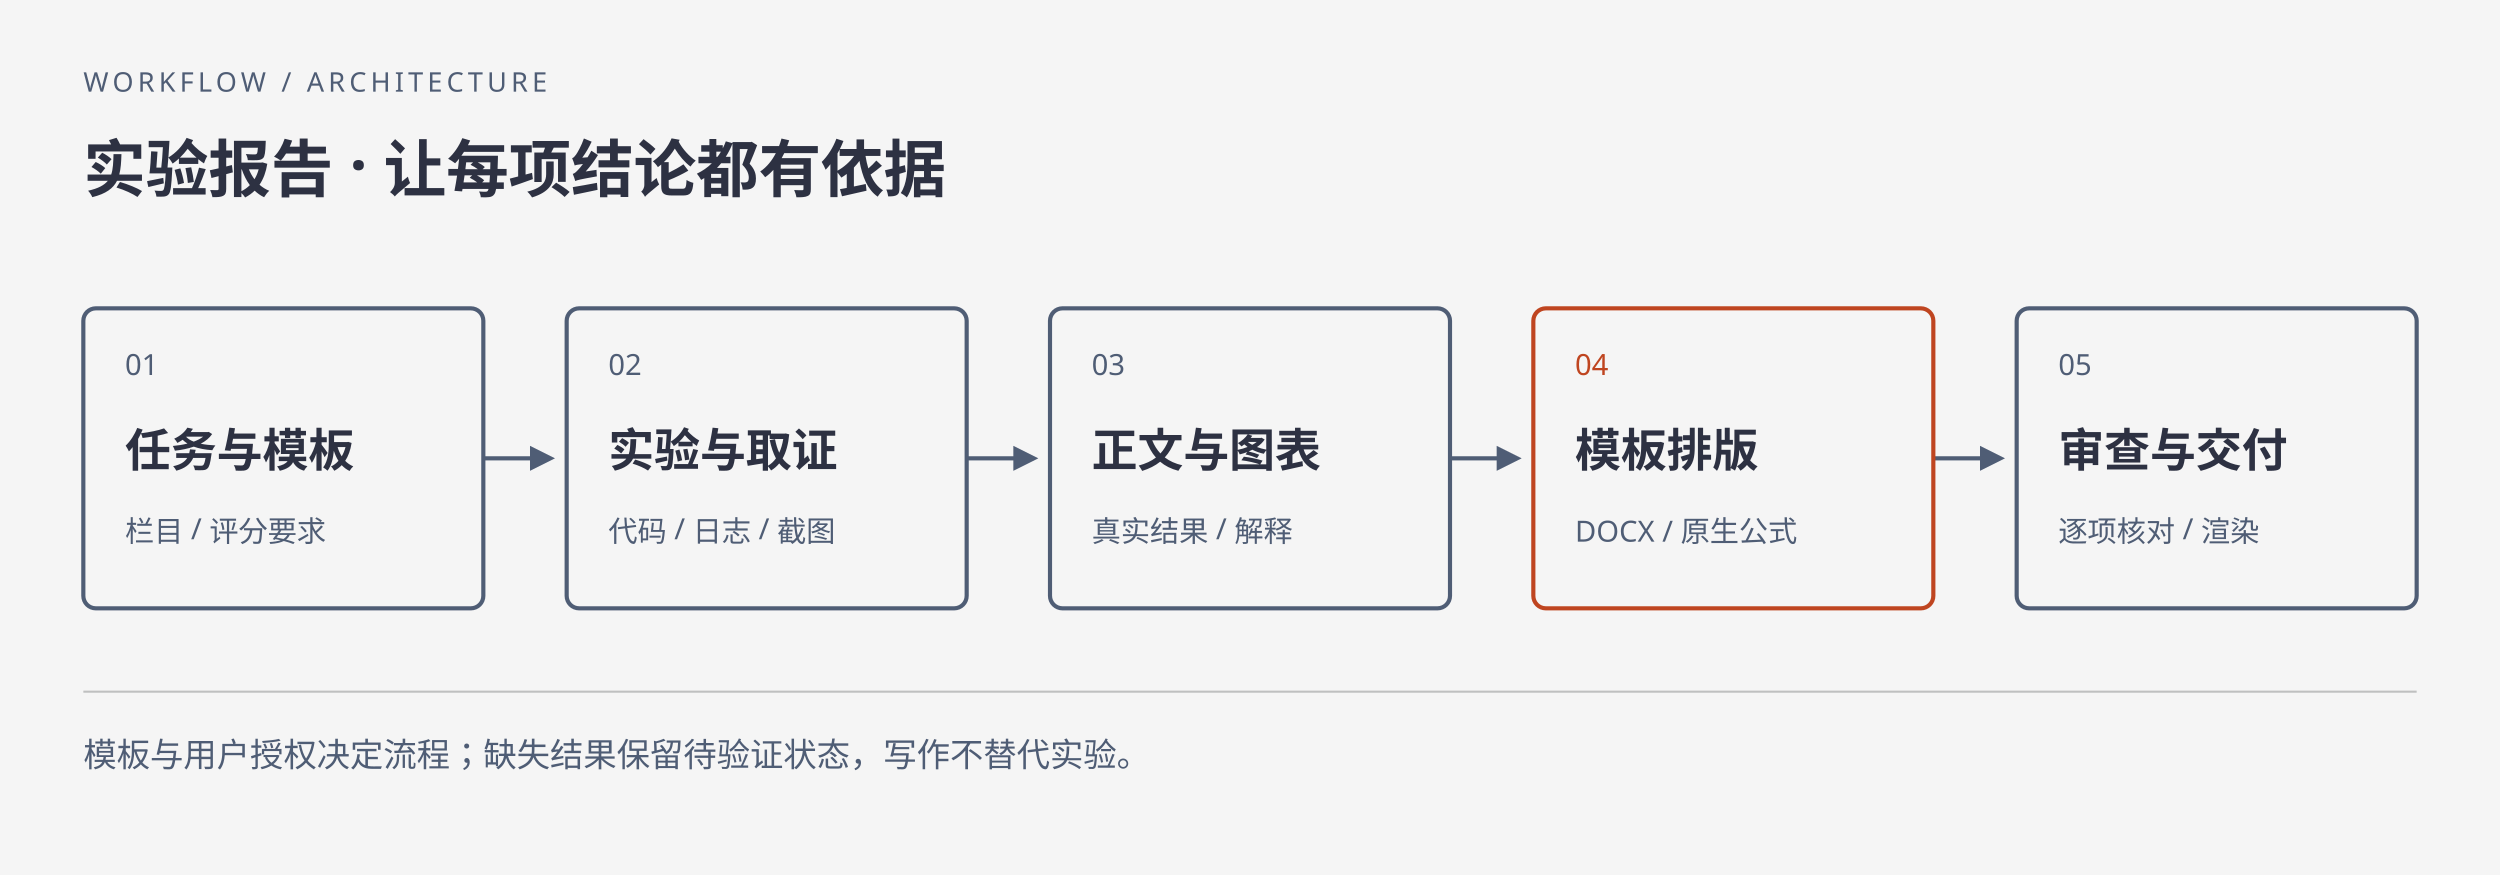
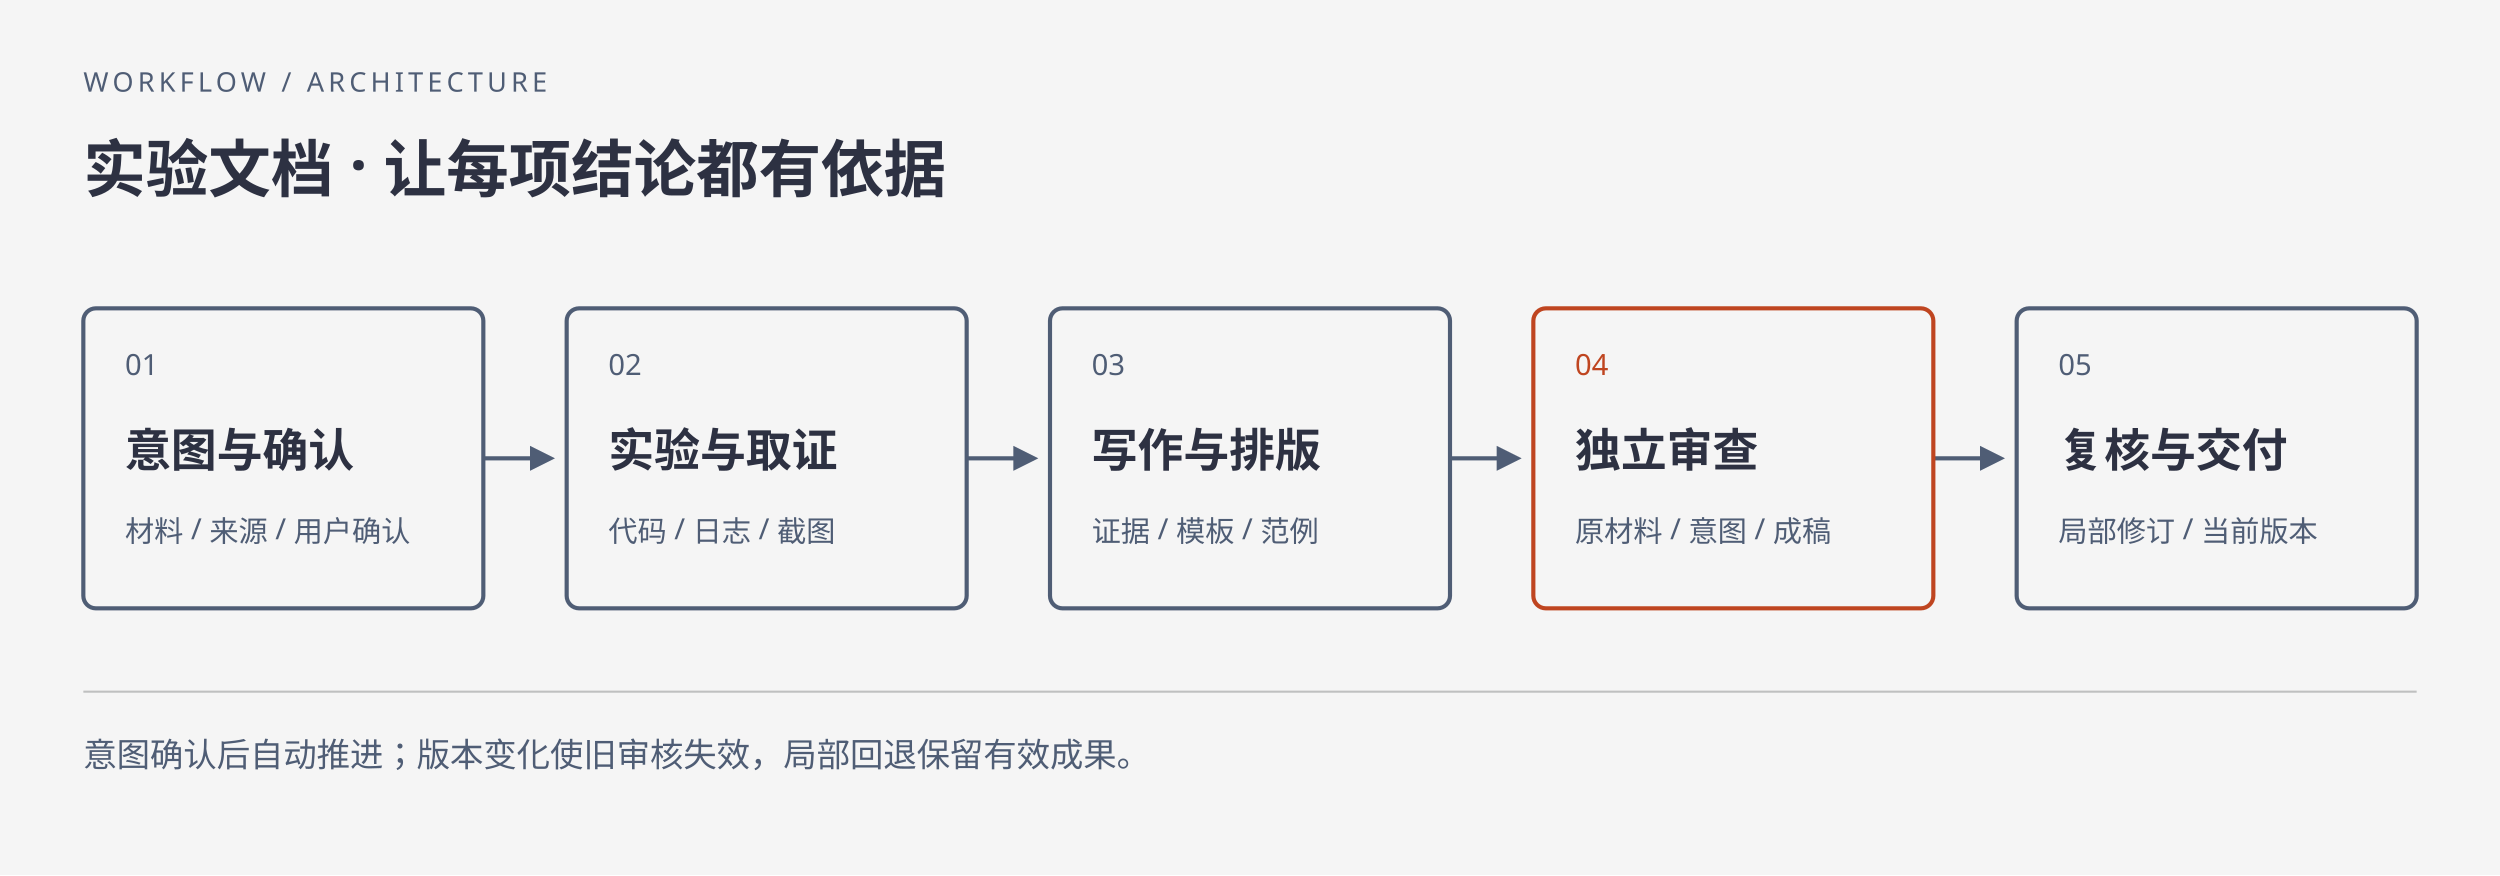
<svg xmlns="http://www.w3.org/2000/svg" viewBox="0 0 1200 420" role="img" aria-labelledby="workflow-title workflow-desc" id="workflow-root">
  <defs>
    <style>#workflow-root { color: #2d3142; font-family: Geist,"Noto Sans SC","Microsoft YaHei",sans-serif; }
      #workflow-root .diagram-container { width:100%;overflow-x:auto }
      #workflow-root text { font-family:Geist,"Noto Sans SC","Microsoft YaHei",sans-serif }
      @media print {
#workflow-root .diagram-container { overflow:visible }
}</style>
    <marker id="workflow-arrow" viewBox="0 0 10 10" refX="8" refY="5" markerWidth="6" markerHeight="6" orient="auto-start-reverse">
      <path d="M 0 0 L 10 5 L 0 10 z" fill="#4f5d75" />
    </marker>
  </defs>
  <rect width="1200" height="420" fill="#f5f5f5" />
  <text x="40" y="44" font-size="13" fill="#4f5d75" letter-spacing="2">WORKFLOW / ARCHITECTURE</text>
-   <text x="40" y="92" font-size="30" font-weight="600" fill="#2d3142">实验报告 · 让每项结论都有依据</text>
+   <text x="40" y="92" font-size="30" font-weight="600" fill="#2d3142">实验文档 · 让每项结论都有依据</text>
  <path d="M 232 220 H 264" fill="none" stroke="#4f5d75" stroke-width="2" marker-end="url(#workflow-arrow)" />
  <path d="M 464 220 H 496" fill="none" stroke="#4f5d75" stroke-width="2" marker-end="url(#workflow-arrow)" />
  <path d="M 696 220 H 728" fill="none" stroke="#4f5d75" stroke-width="2" marker-end="url(#workflow-arrow)" />
  <path d="M 928 220 H 960" fill="none" stroke="#4f5d75" stroke-width="2" marker-end="url(#workflow-arrow)" />
  <rect x="40" y="148" width="192" height="144" rx="6" fill="#f5f5f5" stroke="#4f5d75" stroke-width="2" />
  <text x="60" y="180" font-size="14" fill="#4f5d75">01</text>
-   <text x="60" y="224" font-size="22" font-weight="600" fill="#2d3142">任务与模板</text>
-   <text x="60" y="260" font-size="14" fill="#4f5d75">栏目 / 评分要求</text>
+   <text x="60" y="224" font-size="22" font-weight="600" fill="#2d3142">意图与确认</text>
+   <text x="60" y="260" font-size="14" fill="#4f5d75">材料 / 来源 / 用户确认</text>
  <rect x="272" y="148" width="192" height="144" rx="6" fill="#f5f5f5" stroke="#4f5d75" stroke-width="2" />
  <text x="292" y="180" font-size="14" fill="#4f5d75">02</text>
  <text x="292" y="224" font-size="22" font-weight="600" fill="#2d3142">实验与取证</text>
  <text x="292" y="260" font-size="14" fill="#4f5d75">代码 / 日志 / 截图</text>
  <rect x="504" y="148" width="192" height="144" rx="6" fill="#f5f5f5" stroke="#4f5d75" stroke-width="2" />
  <text x="524" y="180" font-size="14" fill="#4f5d75">03</text>
-   <text x="524" y="224" font-size="22" font-weight="600" fill="#2d3142">正文与图表</text>
-   <text x="524" y="260" font-size="14" fill="#4f5d75">真实结果 / 解释</text>
+   <text x="524" y="224" font-size="22" font-weight="600" fill="#2d3142">写作与排版</text>
+   <text x="524" y="260" font-size="14" fill="#4f5d75">证据 / 模板 / 范例</text>
  <rect x="736" y="148" width="192" height="144" rx="6" fill="#f5f5f5" stroke="#bf4520" stroke-width="2" />
  <text x="756" y="180" font-size="14" fill="#bf4520">04</text>
-   <text x="756" y="224" font-size="22" font-weight="600" fill="#2d3142">模板排版</text>
-   <text x="756" y="260" font-size="14" fill="#4f5d75">DOCX / 原生公式</text>
+   <text x="756" y="224" font-size="22" font-weight="600" fill="#2d3142">独立审查</text>
+   <text x="756" y="260" font-size="14" fill="#4f5d75">原材料 / 意图 / 成稿</text>
  <rect x="968" y="148" width="192" height="144" rx="6" fill="#f5f5f5" stroke="#4f5d75" stroke-width="2" />
  <text x="988" y="180" font-size="14" fill="#4f5d75">05</text>
-   <text x="988" y="224" font-size="22" font-weight="600" fill="#2d3142">审查与交付</text>
-   <text x="988" y="260" font-size="14" fill="#4f5d75">逐项核对 / 渲染</text>
+   <text x="988" y="224" font-size="22" font-weight="600" fill="#2d3142">复核与交付</text>
+   <text x="988" y="260" font-size="14" fill="#4f5d75">局部修订 / 当前版本</text>
  <path d="M 40 332 H 1160" stroke="#bfc0c0" />
-   <text x="40" y="368" font-size="16" fill="#4f5d75">模板与用户授权决定流程；缺失结果保留待验证状态，写作不替代实验。</text>
+   <text x="40" y="368" font-size="16" fill="#4f5d75">意图确认后自动推进；版本变化使旧审核失效，局部回退保留有效成果。</text>
</svg>
